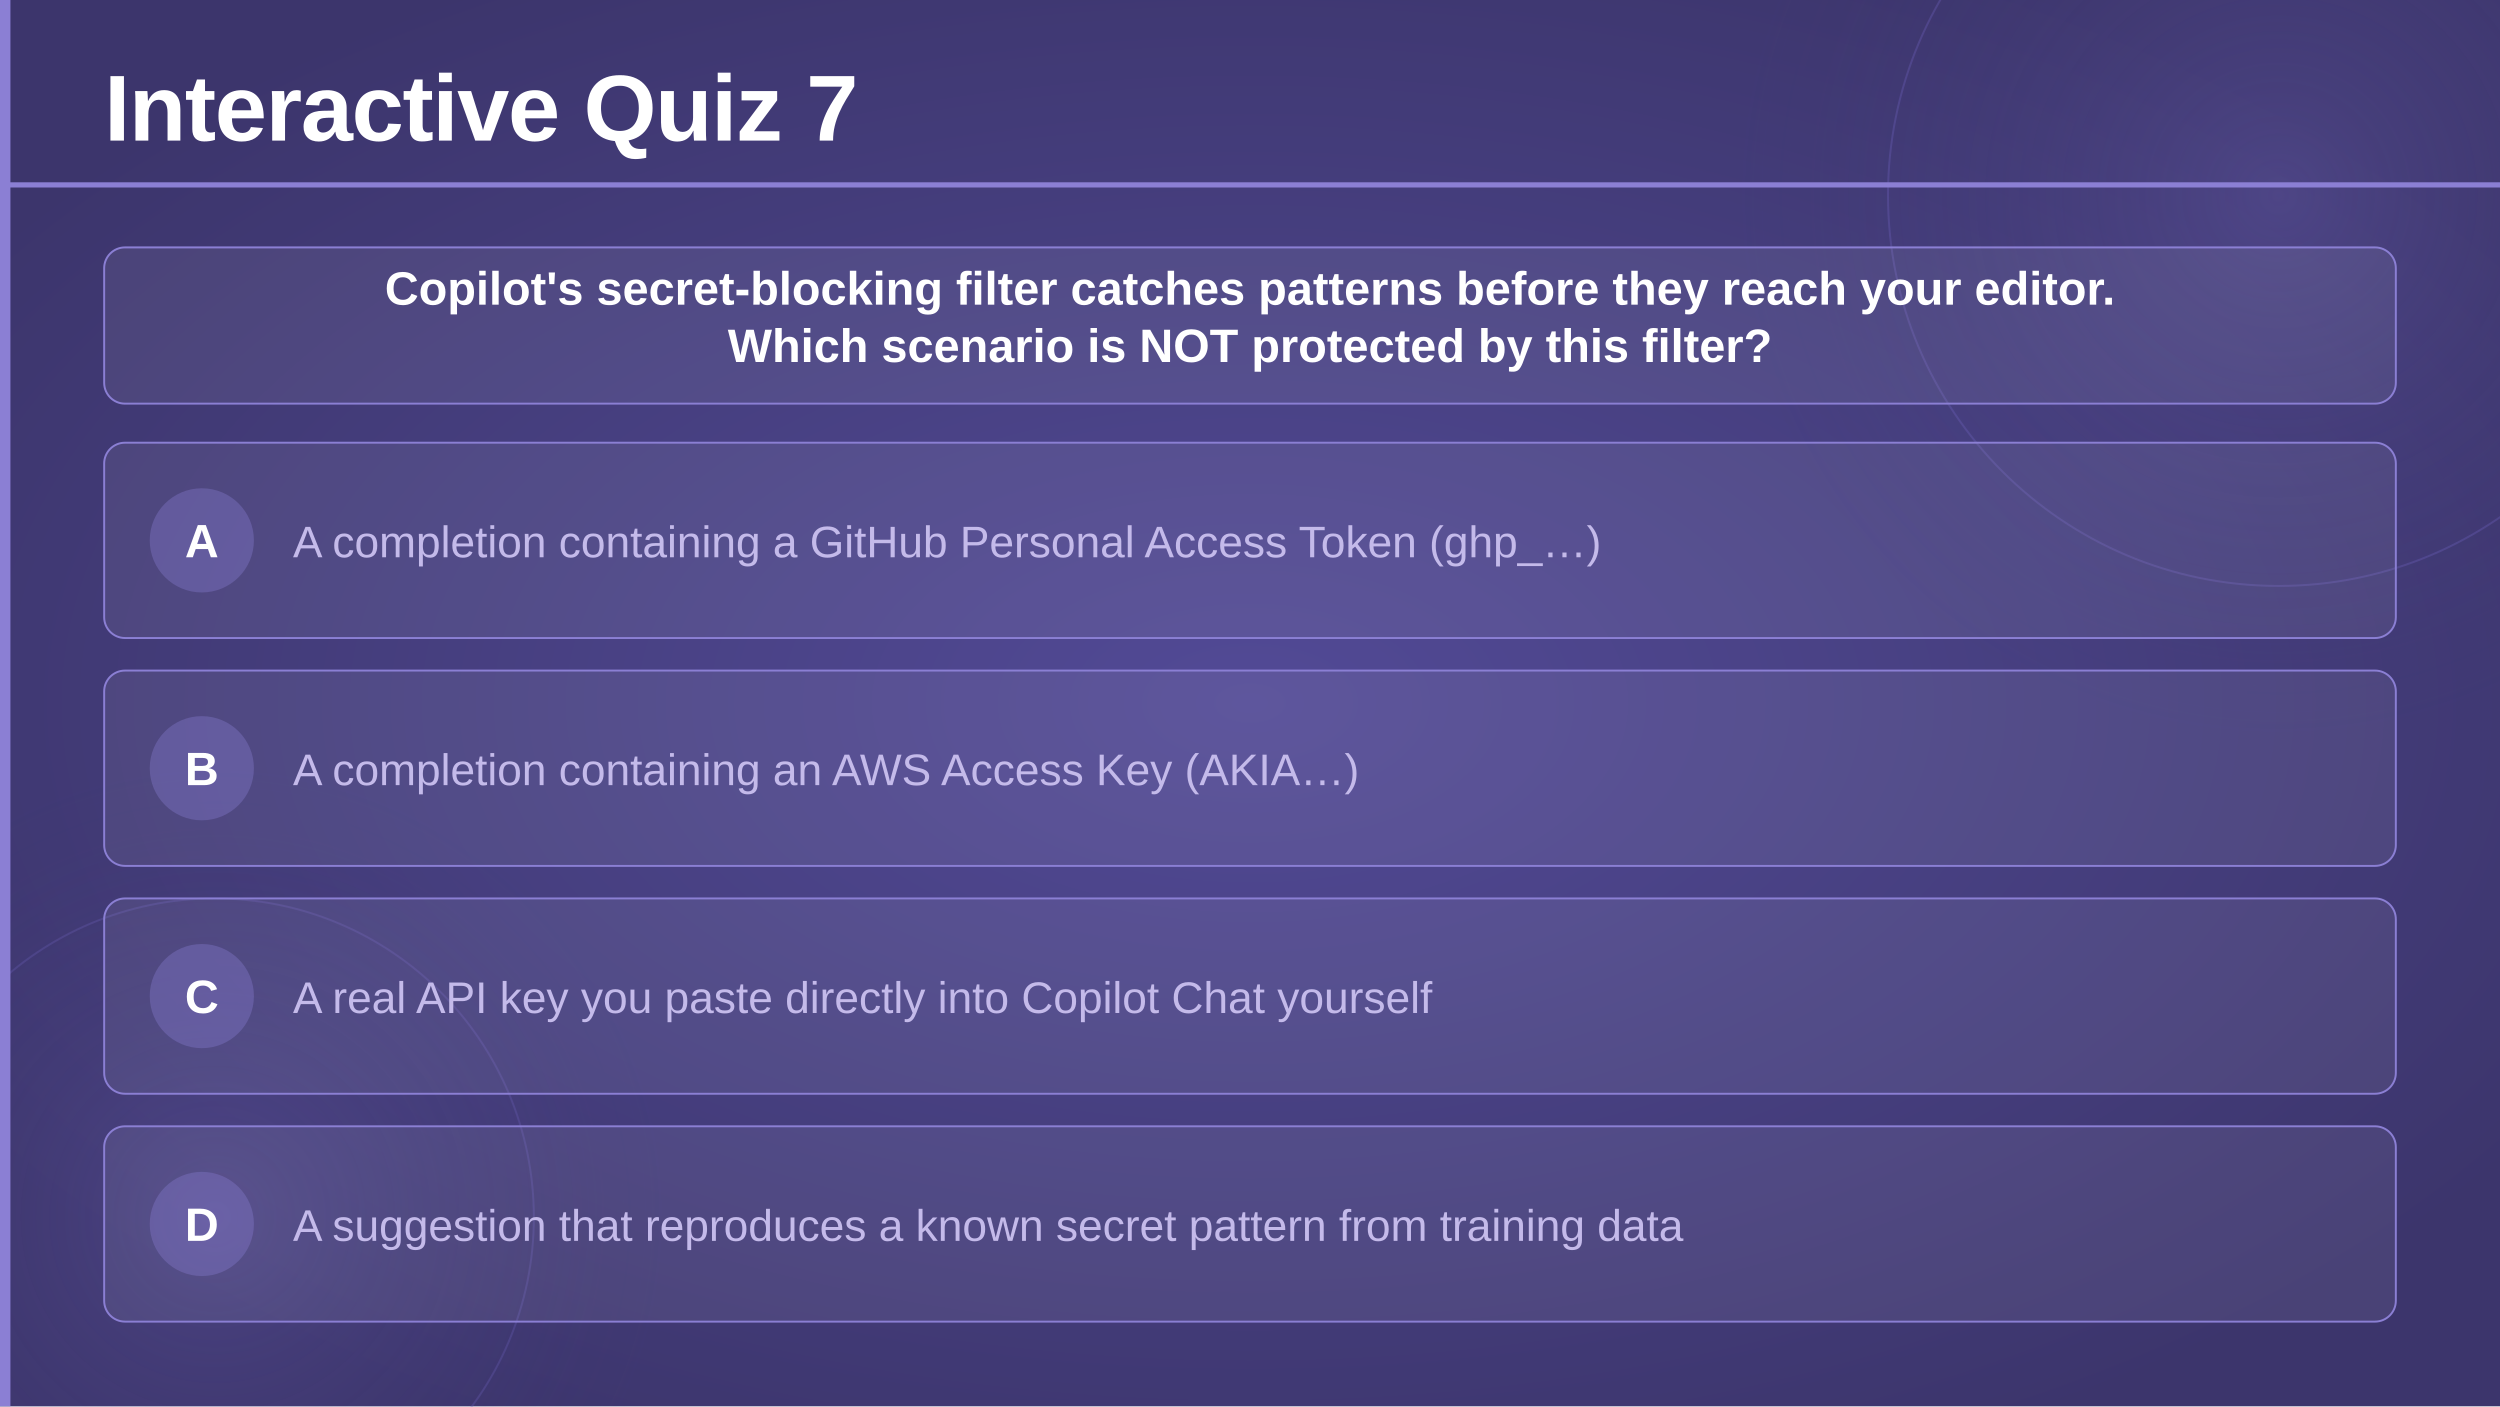
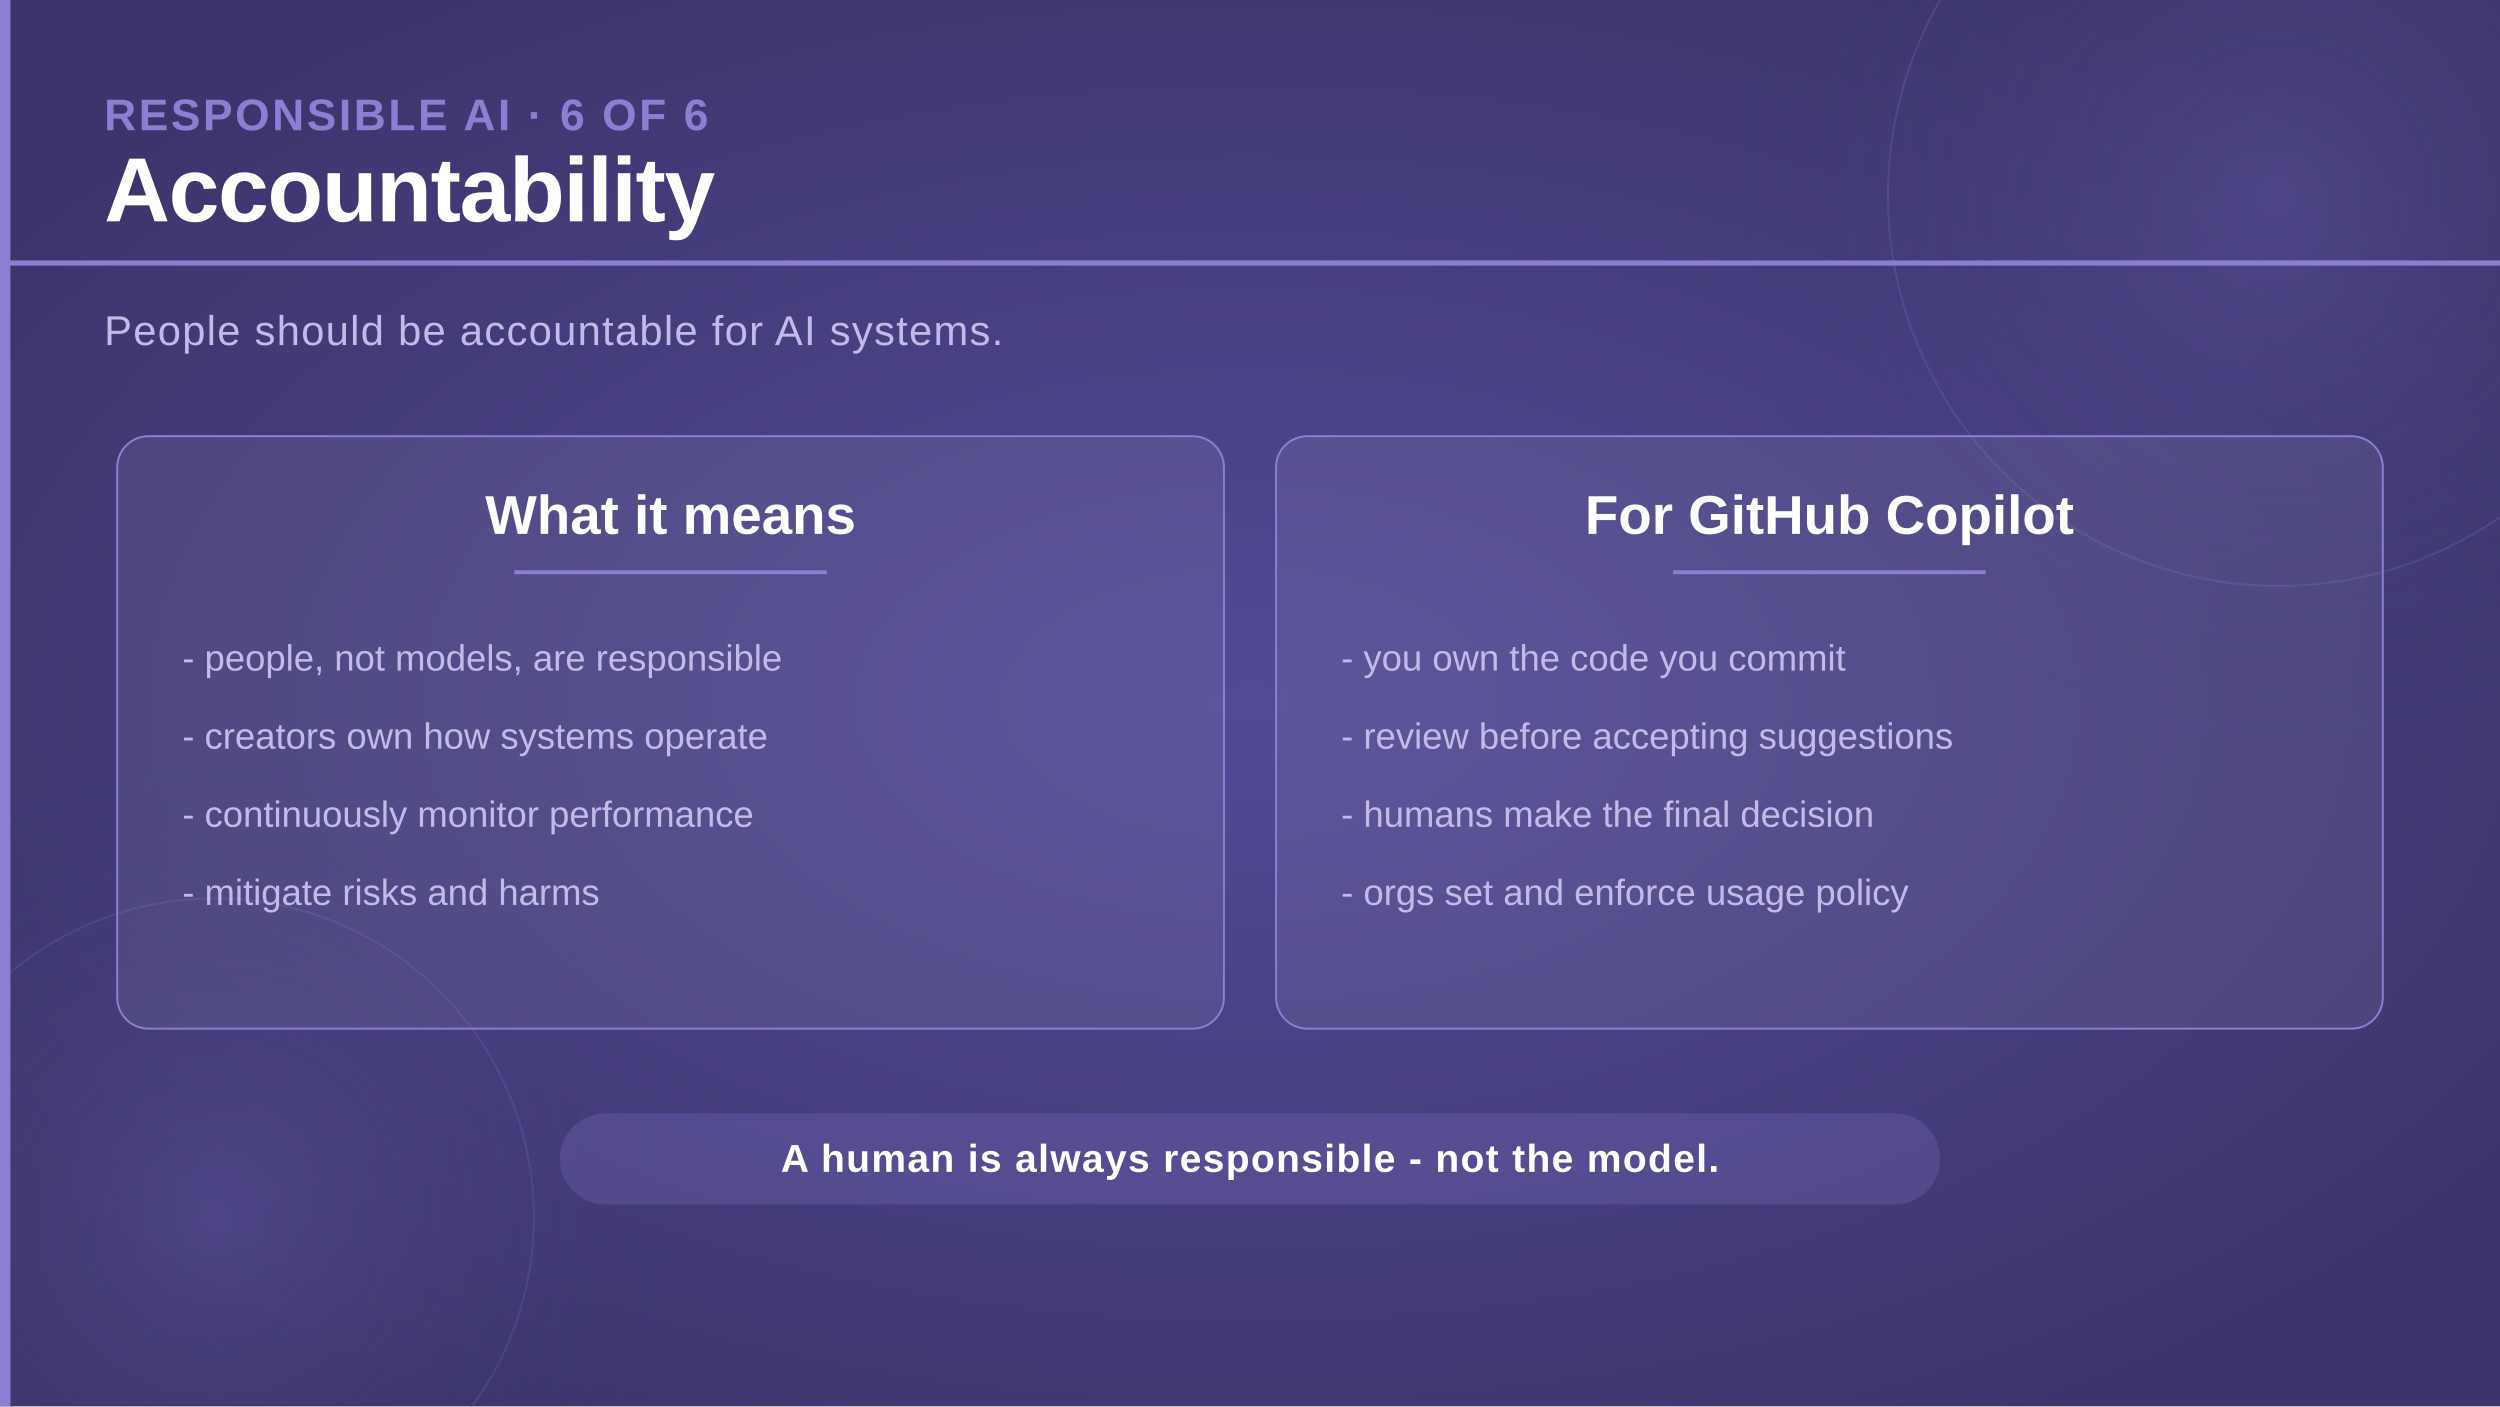
<svg xmlns="http://www.w3.org/2000/svg" viewBox="0 0 1920 1080" width="1920" height="1080">
  <defs>
    <radialGradient id="bgGlow" cx="50%" cy="50%" r="60%">
      <stop offset="0%" stop-color="#524a96" stop-opacity="1" />
      <stop offset="100%" stop-color="#3c356c" stop-opacity="1" />
    </radialGradient>
    <radialGradient id="circleGlow" cx="50%" cy="50%" r="50%">
      <stop offset="0%" stop-color="#7c70c8" stop-opacity="0.25" />
      <stop offset="100%" stop-color="#3c356c" stop-opacity="0" />
    </radialGradient>
  </defs>
  <rect width="1920" height="1080" fill="url(#bgGlow)" />
  <circle cx="1750" cy="150" r="420" fill="url(#circleGlow)" />
  <circle cx="1750" cy="150" r="300" fill="none" stroke="#6a5fb8" stroke-width="1.5" opacity="0.35" />
  <circle cx="165" cy="935" r="350" fill="url(#circleGlow)" />
  <circle cx="165" cy="935" r="245" fill="none" stroke="#6a5fb8" stroke-width="1.5" opacity="0.3" />
-   <rect x="0" y="0" width="8" height="1080" fill="#8b7fd4" rx="0" />
-   <text x="80" y="108" font-family="'Segoe UI', 'Helvetica Neue', Arial, sans-serif" font-size="72" font-weight="700" fill="#ffffff" letter-spacing="-1">Interactive Quiz 7</text>
-   <rect x="0" y="140" width="1920" height="4" fill="#8b7fd4" rx="0" />
-   <rect x="80" y="190" width="1760" height="120" rx="16" fill="#ffffff" fill-opacity="0.07" stroke="#8b7fd4" stroke-width="1.5" />
-   <text x="960" y="234" text-anchor="middle" font-family="'Segoe UI', 'Helvetica Neue', Arial, sans-serif" font-size="36" font-weight="600" fill="#ffffff">Copilot's secret-blocking filter catches patterns before they reach your editor.</text>
-   <text x="960" y="278" text-anchor="middle" font-family="'Segoe UI', 'Helvetica Neue', Arial, sans-serif" font-size="36" font-weight="600" fill="#ffffff">Which scenario is NOT protected by this filter?</text>
-   <rect x="80" y="340" width="1760" height="150" rx="16" fill="#ffffff" fill-opacity="0.07" stroke="#8b7fd4" stroke-width="1.5" />
-   <circle cx="155" cy="415" r="40" fill="#8b7fd4" fill-opacity="0.35" />
-   <text x="155" y="428" text-anchor="middle" font-family="'Segoe UI', 'Helvetica Neue', Arial, sans-serif" font-size="36" font-weight="700" fill="#ffffff">A</text>
-   <text x="225" y="428" font-family="'Segoe UI', 'Helvetica Neue', Arial, sans-serif" font-size="34" font-weight="300" fill="#c4baea">A completion containing a GitHub Personal Access Token (ghp_…)</text>
-   <rect x="80" y="515" width="1760" height="150" rx="16" fill="#ffffff" fill-opacity="0.07" stroke="#8b7fd4" stroke-width="1.5" />
-   <circle cx="155" cy="590" r="40" fill="#8b7fd4" fill-opacity="0.35" />
-   <text x="155" y="603" text-anchor="middle" font-family="'Segoe UI', 'Helvetica Neue', Arial, sans-serif" font-size="36" font-weight="700" fill="#ffffff">B</text>
-   <text x="225" y="603" font-family="'Segoe UI', 'Helvetica Neue', Arial, sans-serif" font-size="34" font-weight="300" fill="#c4baea">A completion containing an AWS Access Key (AKIA…)</text>
-   <rect x="80" y="690" width="1760" height="150" rx="16" fill="#ffffff" fill-opacity="0.07" stroke="#8b7fd4" stroke-width="1.5" />
-   <circle cx="155" cy="765" r="40" fill="#8b7fd4" fill-opacity="0.35" />
-   <text x="155" y="778" text-anchor="middle" font-family="'Segoe UI', 'Helvetica Neue', Arial, sans-serif" font-size="36" font-weight="700" fill="#ffffff">C</text>
-   <text x="225" y="778" font-family="'Segoe UI', 'Helvetica Neue', Arial, sans-serif" font-size="34" font-weight="300" fill="#c4baea">A real API key you paste directly into Copilot Chat yourself</text>
-   <rect x="80" y="865" width="1760" height="150" rx="16" fill="#ffffff" fill-opacity="0.07" stroke="#8b7fd4" stroke-width="1.5" />
-   <circle cx="155" cy="940" r="40" fill="#8b7fd4" fill-opacity="0.35" />
-   <text x="155" y="953" text-anchor="middle" font-family="'Segoe UI', 'Helvetica Neue', Arial, sans-serif" font-size="36" font-weight="700" fill="#ffffff">D</text>
-   <text x="225" y="953" font-family="'Segoe UI', 'Helvetica Neue', Arial, sans-serif" font-size="34" font-weight="300" fill="#c4baea">A suggestion that reproduces a known secret pattern from training data</text>
+   <rect x="0" y="0" width="8" height="1080" fill="#8b7fd4" />
+   <text x="80" y="100" font-family="'Segoe UI', 'Helvetica Neue', Arial, sans-serif" font-size="34" font-weight="700" fill="#8b7fd4" letter-spacing="2">RESPONSIBLE AI · 6 OF 6</text>
+   <text x="80" y="170" font-family="'Segoe UI', 'Helvetica Neue', Arial, sans-serif" font-size="70" font-weight="700" fill="#ffffff" letter-spacing="-1">Accountability</text>
+   <rect x="0" y="200" width="1920" height="4" fill="#8b7fd4" />
+   <text x="80" y="265" font-family="'Segoe UI', 'Helvetica Neue', Arial, sans-serif" font-size="32" font-weight="300" fill="#c4baea" letter-spacing="1">
+     People should be accountable for AI systems.
+   </text>
+   <rect x="90" y="335" width="850" height="455" rx="24" fill="#ffffff" fill-opacity="0.07" stroke="#8b7fd4" stroke-width="1.5" />
+   <text x="515" y="410" text-anchor="middle" font-family="'Segoe UI', 'Helvetica Neue', Arial, sans-serif" font-size="42" font-weight="700" fill="#ffffff">What it means</text>
+   <rect x="395" y="438" width="240" height="3" fill="#8b7fd4" />
+   <text x="140" y="515" font-family="'Segoe UI', 'Helvetica Neue', Arial, sans-serif" font-size="28" font-weight="300" fill="#c4baea">- people, not models, are responsible</text>
+   <text x="140" y="575" font-family="'Segoe UI', 'Helvetica Neue', Arial, sans-serif" font-size="28" font-weight="300" fill="#c4baea">- creators own how systems operate</text>
+   <text x="140" y="635" font-family="'Segoe UI', 'Helvetica Neue', Arial, sans-serif" font-size="28" font-weight="300" fill="#c4baea">- continuously monitor performance</text>
+   <text x="140" y="695" font-family="'Segoe UI', 'Helvetica Neue', Arial, sans-serif" font-size="28" font-weight="300" fill="#c4baea">- mitigate risks and harms</text>
+   <rect x="980" y="335" width="850" height="455" rx="24" fill="#ffffff" fill-opacity="0.07" stroke="#8b7fd4" stroke-width="1.5" />
+   <text x="1405" y="410" text-anchor="middle" font-family="'Segoe UI', 'Helvetica Neue', Arial, sans-serif" font-size="42" font-weight="700" fill="#ffffff">For GitHub Copilot</text>
+   <rect x="1285" y="438" width="240" height="3" fill="#8b7fd4" />
+   <text x="1030" y="515" font-family="'Segoe UI', 'Helvetica Neue', Arial, sans-serif" font-size="28" font-weight="300" fill="#c4baea">- you own the code you commit</text>
+   <text x="1030" y="575" font-family="'Segoe UI', 'Helvetica Neue', Arial, sans-serif" font-size="28" font-weight="300" fill="#c4baea">- review before accepting suggestions</text>
+   <text x="1030" y="635" font-family="'Segoe UI', 'Helvetica Neue', Arial, sans-serif" font-size="28" font-weight="300" fill="#c4baea">- humans make the final decision</text>
+   <text x="1030" y="695" font-family="'Segoe UI', 'Helvetica Neue', Arial, sans-serif" font-size="28" font-weight="300" fill="#c4baea">- orgs set and enforce usage policy</text>
+   <rect x="430" y="855" width="1060" height="70" rx="35" fill="#8b7fd4" opacity="0.22" />
+   <text x="960" y="900" text-anchor="middle" font-family="'Segoe UI', 'Helvetica Neue', Arial, sans-serif" font-size="30" font-weight="600" fill="#ffffff" letter-spacing="1">A human is always responsible - not the model.</text>
</svg>
